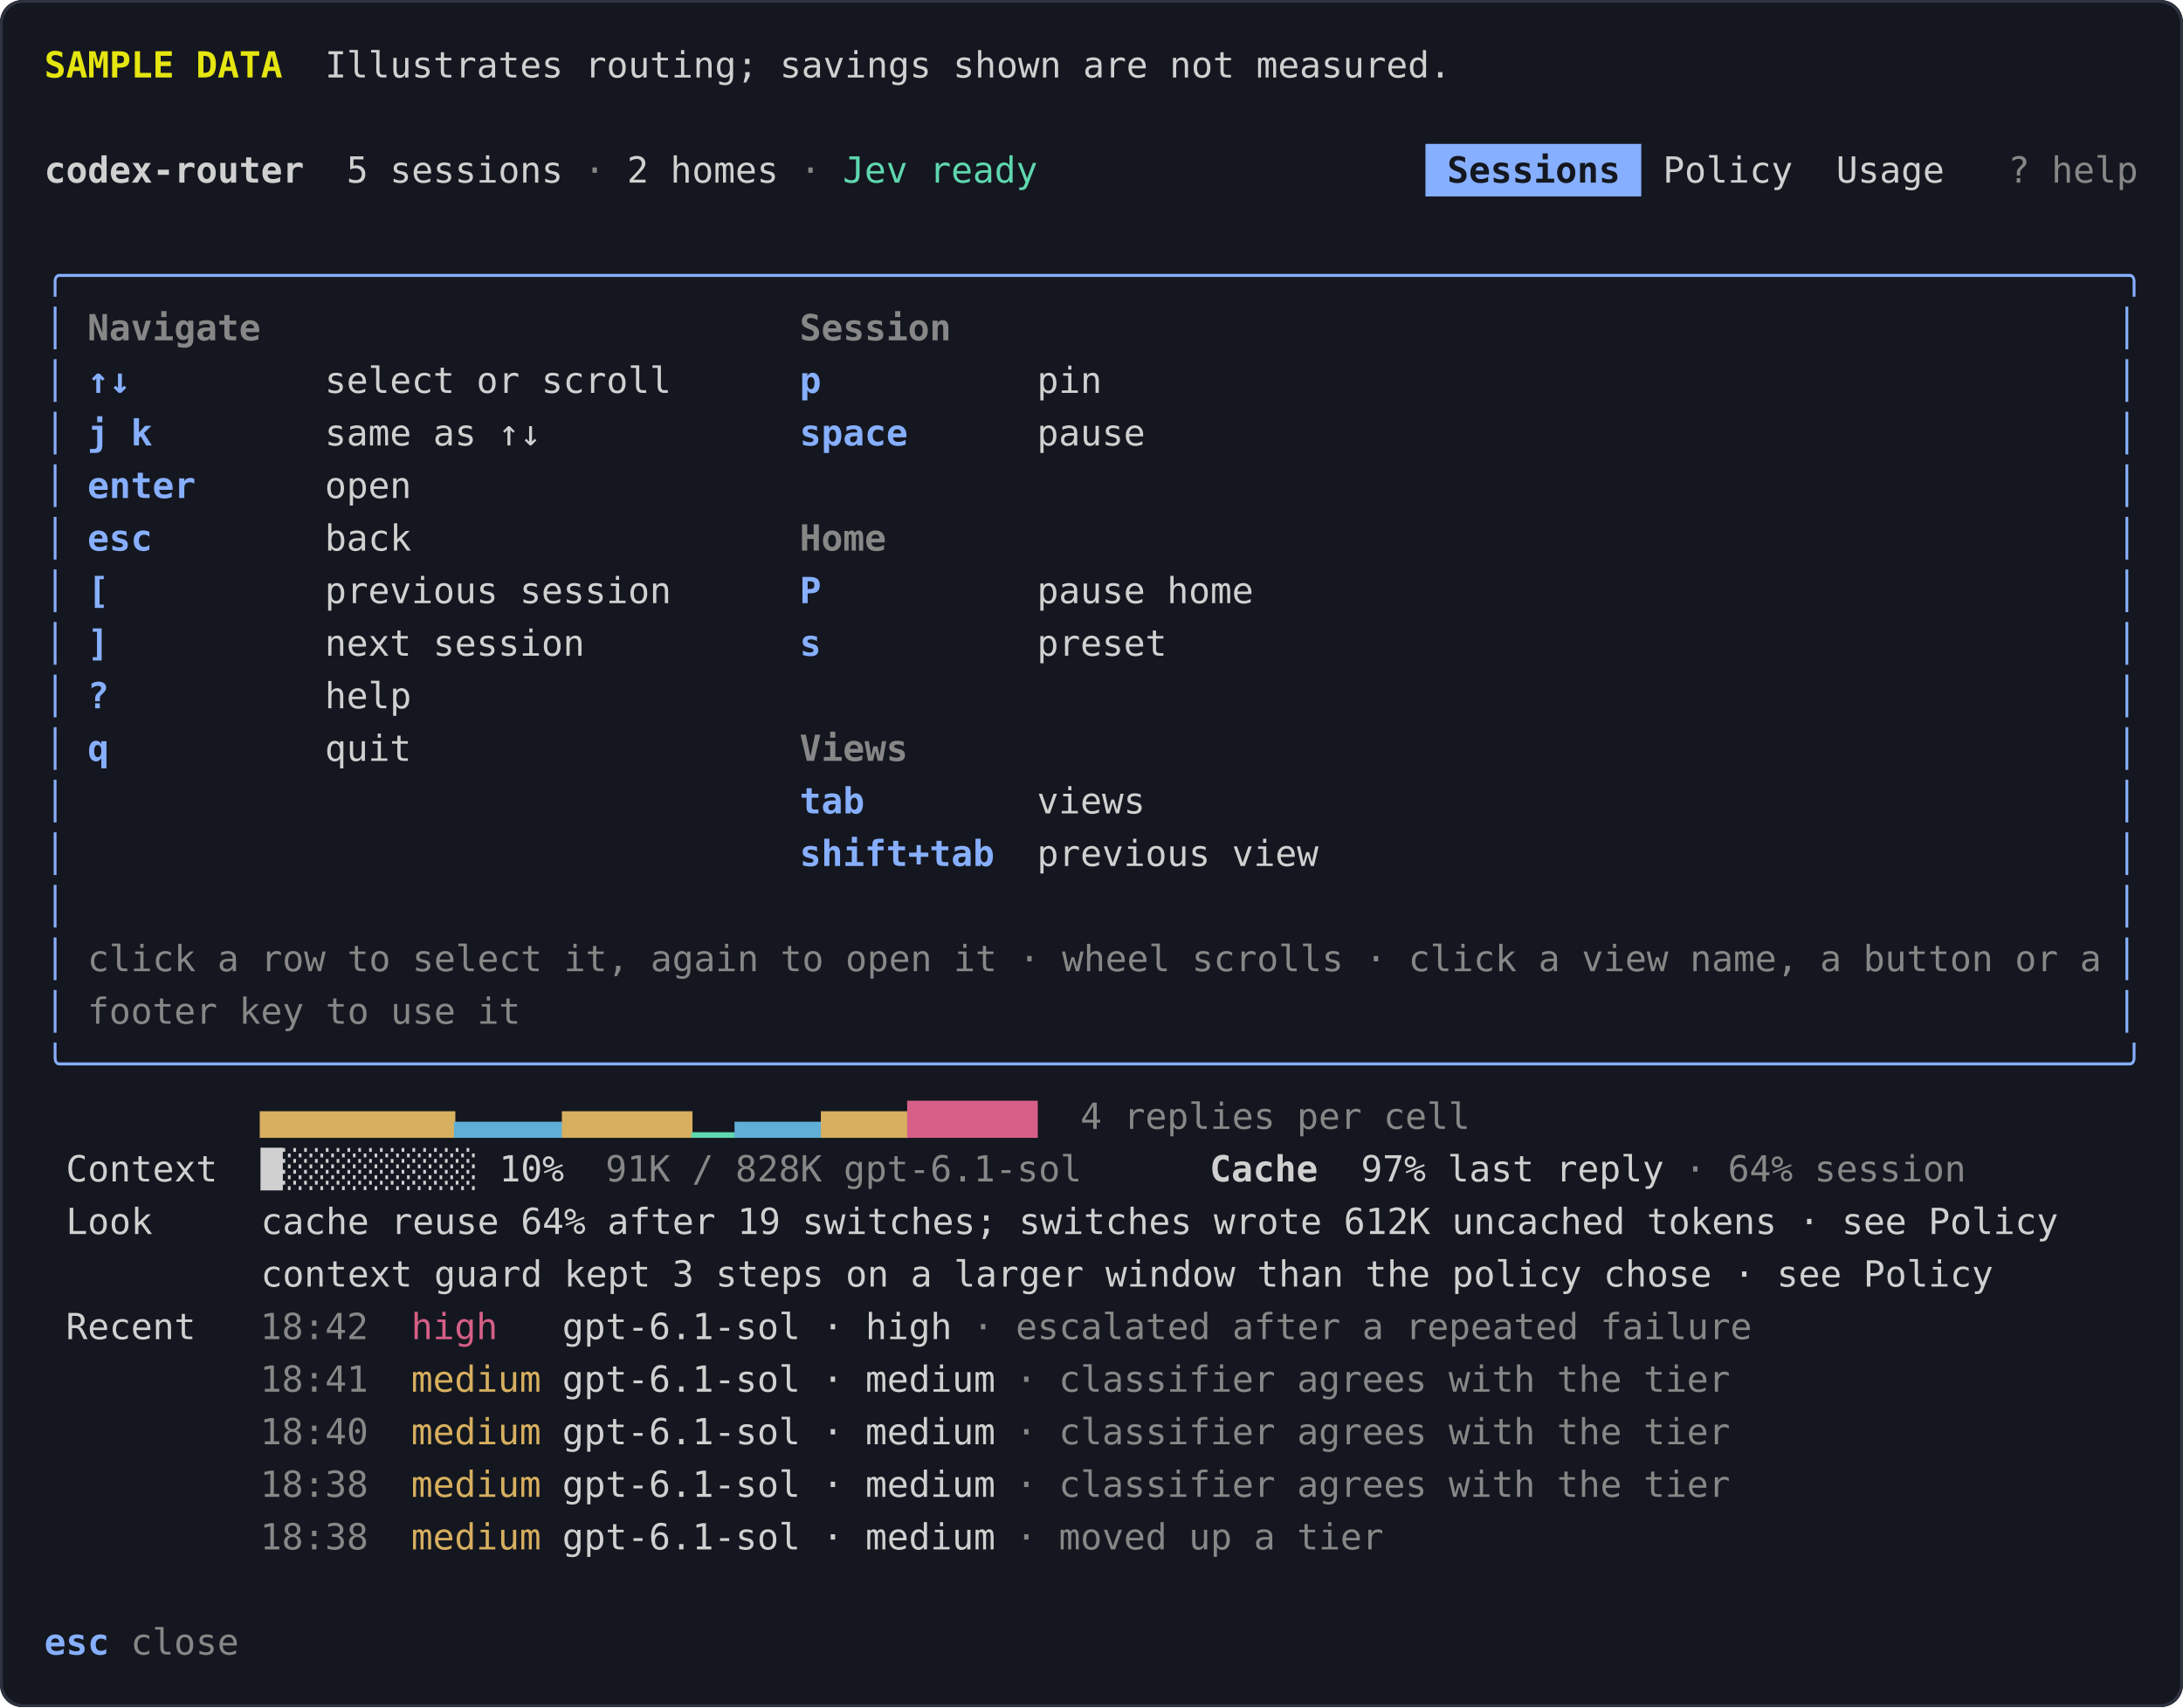
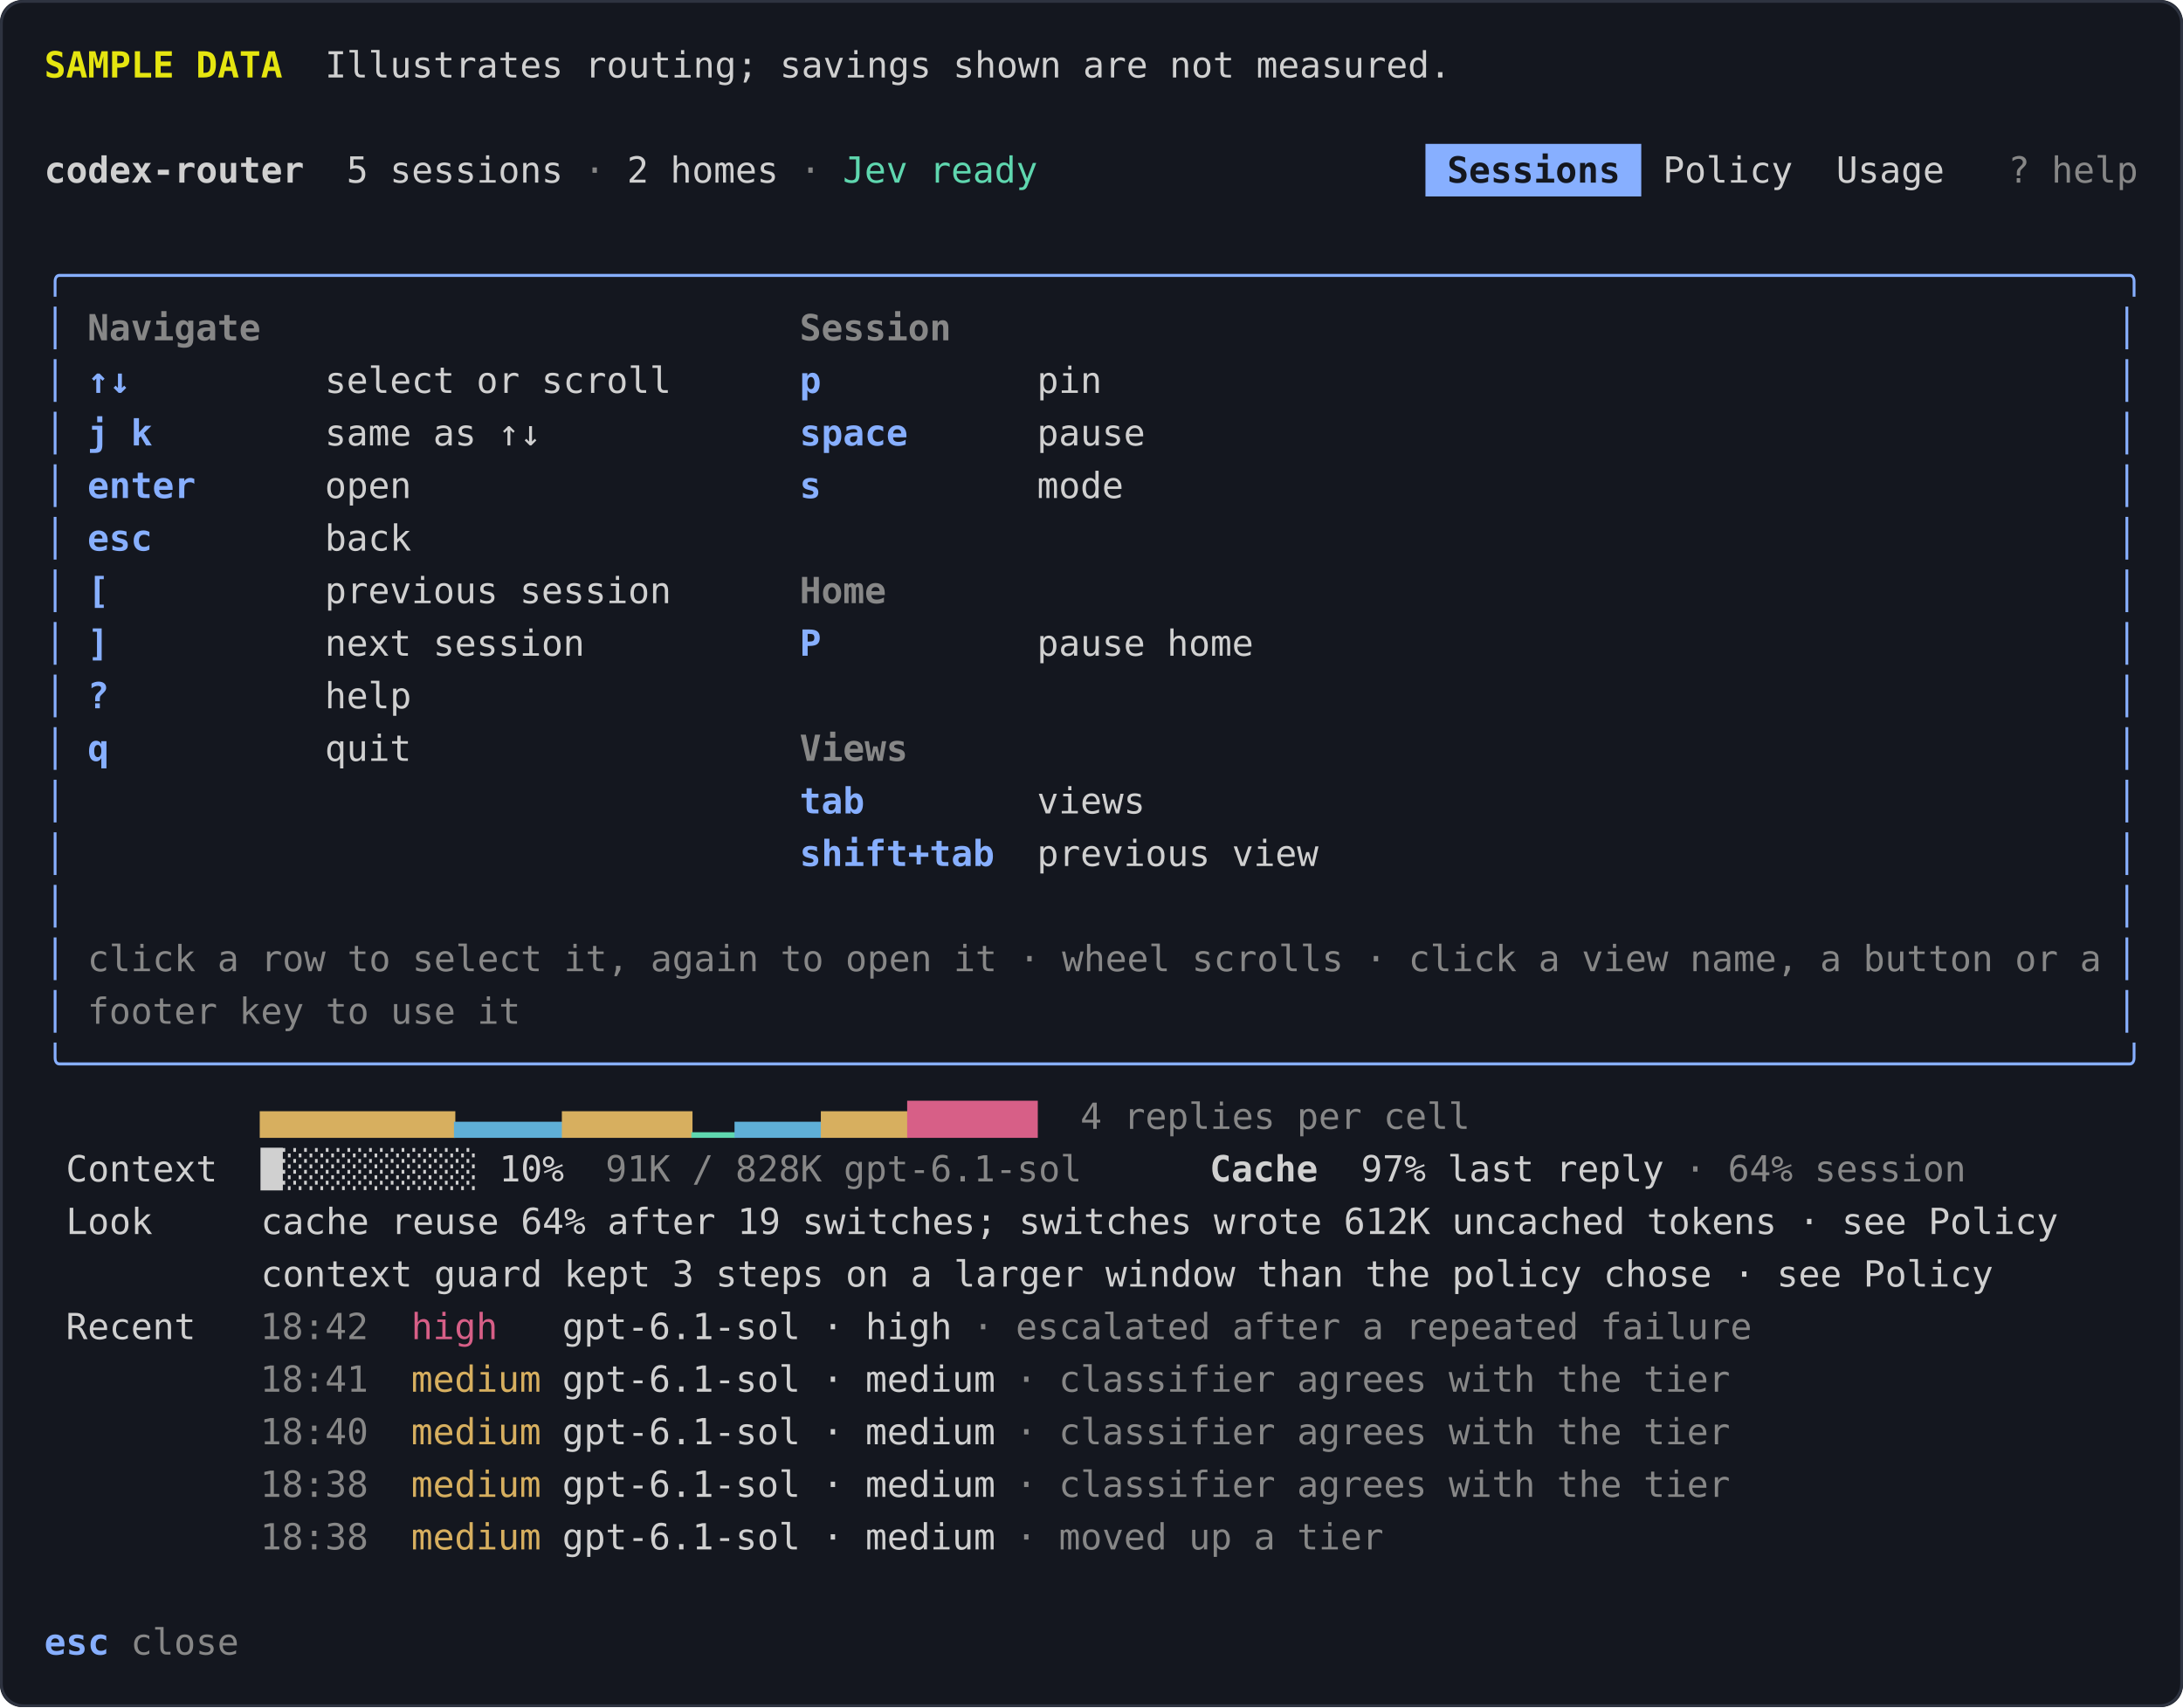
<svg xmlns="http://www.w3.org/2000/svg" viewBox="0 0 789 617" width="789" height="617" role="img" aria-labelledby="title desc">
  <style>text { font-family: ui-monospace, SFMono-Regular, Menlo, Consolas, 'DejaVu Sans Mono', monospace; font-size: 13px; }</style>
  <rect width="789" height="617" rx="8" fill="#14171f" />
  <rect x="0.5" y="0.5" width="788" height="616" rx="8" fill="none" stroke="#2e3340" />
  <text x="16.0" y="28.0" fill="#e5e510" font-weight="700" xml:space="preserve">SAMPLE DATA</text>
  <text x="101.8" y="28.0" fill="#d0d0d0" xml:space="preserve">  Illustrates routing; savings shown are not measured.</text>
  <text x="16.0" y="66.0" fill="#d0d0d0" font-weight="700" xml:space="preserve">codex-router</text>
  <text x="109.6" y="66.0" fill="#d0d0d0" xml:space="preserve">  5 sessions</text>
  <text x="203.2" y="66.0" fill="#878787" xml:space="preserve"> · </text>
  <text x="226.6" y="66.0" fill="#d0d0d0" xml:space="preserve">2 homes</text>
  <text x="281.2" y="66.0" fill="#878787" xml:space="preserve"> · </text>
  <text x="304.6" y="66.0" fill="#5fd7af" xml:space="preserve">Jev ready</text>
  <rect x="515.2" y="52.0" width="78.0" height="19" fill="#87afff" />
  <text x="515.2" y="66.0" fill="#14171f" font-weight="700" xml:space="preserve"> Sessions </text>
  <text x="593.2" y="66.0" fill="#d0d0d0" xml:space="preserve"> Policy  Usage   </text>
  <text x="725.8" y="66.0" fill="#878787" xml:space="preserve">? help</text>
  <text x="16.0" y="104.0" fill="#87afff" xml:space="preserve">╭───────────────────────────────────────────────────────────────────────────────────────────────╮</text>
  <text x="16.0" y="123.0" fill="#87afff" xml:space="preserve">│</text>
  <text x="31.6" y="123.0" fill="#878787" font-weight="700" xml:space="preserve">Navigate</text>
  <text x="289.0" y="123.0" fill="#878787" font-weight="700" xml:space="preserve">Session</text>
  <text x="764.8" y="123.0" fill="#87afff" xml:space="preserve">│</text>
  <text x="16.0" y="142.0" fill="#87afff" xml:space="preserve">│</text>
  <text x="31.6" y="142.0" fill="#87afff" font-weight="700" xml:space="preserve">↑↓         </text>
  <text x="117.4" y="142.0" fill="#d0d0d0" xml:space="preserve">select or scroll      </text>
  <text x="289.0" y="142.0" fill="#87afff" font-weight="700" xml:space="preserve">p          </text>
  <text x="374.8" y="142.0" fill="#d0d0d0" xml:space="preserve">pin                                               </text>
  <text x="764.8" y="142.0" fill="#87afff" xml:space="preserve">│</text>
  <text x="16.0" y="161.0" fill="#87afff" xml:space="preserve">│</text>
  <text x="31.6" y="161.0" fill="#87afff" font-weight="700" xml:space="preserve">j k        </text>
  <text x="117.4" y="161.0" fill="#d0d0d0" xml:space="preserve">same as ↑↓            </text>
  <text x="289.0" y="161.0" fill="#87afff" font-weight="700" xml:space="preserve">space      </text>
  <text x="374.8" y="161.0" fill="#d0d0d0" xml:space="preserve">pause                                             </text>
  <text x="764.8" y="161.0" fill="#87afff" xml:space="preserve">│</text>
  <text x="16.0" y="180.0" fill="#87afff" xml:space="preserve">│</text>
  <text x="31.6" y="180.0" fill="#87afff" font-weight="700" xml:space="preserve">enter      </text>
-   <text x="117.4" y="180.0" fill="#d0d0d0" xml:space="preserve">open                                                                               </text>
+   <text x="117.4" y="180.0" fill="#d0d0d0" xml:space="preserve">open                  </text>
+   <text x="289.0" y="180.0" fill="#87afff" font-weight="700" xml:space="preserve">s          </text>
+   <text x="374.8" y="180.0" fill="#d0d0d0" xml:space="preserve">mode                                              </text>
  <text x="764.8" y="180.0" fill="#87afff" xml:space="preserve">│</text>
  <text x="16.0" y="199.0" fill="#87afff" xml:space="preserve">│</text>
  <text x="31.6" y="199.0" fill="#87afff" font-weight="700" xml:space="preserve">esc        </text>
-   <text x="117.4" y="199.0" fill="#d0d0d0" xml:space="preserve">back                  </text>
-   <text x="289.0" y="199.0" fill="#878787" font-weight="700" xml:space="preserve">Home</text>
+   <text x="117.4" y="199.0" fill="#d0d0d0" xml:space="preserve">back                                                                               </text>
  <text x="764.8" y="199.0" fill="#87afff" xml:space="preserve">│</text>
  <text x="16.0" y="218.0" fill="#87afff" xml:space="preserve">│</text>
  <text x="31.6" y="218.0" fill="#87afff" font-weight="700" xml:space="preserve">[          </text>
  <text x="117.4" y="218.0" fill="#d0d0d0" xml:space="preserve">previous session      </text>
-   <text x="289.0" y="218.0" fill="#87afff" font-weight="700" xml:space="preserve">P          </text>
-   <text x="374.8" y="218.0" fill="#d0d0d0" xml:space="preserve">pause home                                        </text>
+   <text x="289.0" y="218.0" fill="#878787" font-weight="700" xml:space="preserve">Home</text>
  <text x="764.8" y="218.0" fill="#87afff" xml:space="preserve">│</text>
  <text x="16.0" y="237.0" fill="#87afff" xml:space="preserve">│</text>
  <text x="31.6" y="237.0" fill="#87afff" font-weight="700" xml:space="preserve">]          </text>
  <text x="117.4" y="237.0" fill="#d0d0d0" xml:space="preserve">next session          </text>
-   <text x="289.0" y="237.0" fill="#87afff" font-weight="700" xml:space="preserve">s          </text>
-   <text x="374.8" y="237.0" fill="#d0d0d0" xml:space="preserve">preset                                            </text>
+   <text x="289.0" y="237.0" fill="#87afff" font-weight="700" xml:space="preserve">P          </text>
+   <text x="374.8" y="237.0" fill="#d0d0d0" xml:space="preserve">pause home                                        </text>
  <text x="764.8" y="237.0" fill="#87afff" xml:space="preserve">│</text>
  <text x="16.0" y="256.0" fill="#87afff" xml:space="preserve">│</text>
  <text x="31.6" y="256.0" fill="#87afff" font-weight="700" xml:space="preserve">?          </text>
  <text x="117.4" y="256.0" fill="#d0d0d0" xml:space="preserve">help                                                                               </text>
  <text x="764.8" y="256.0" fill="#87afff" xml:space="preserve">│</text>
  <text x="16.0" y="275.0" fill="#87afff" xml:space="preserve">│</text>
  <text x="31.6" y="275.0" fill="#87afff" font-weight="700" xml:space="preserve">q          </text>
  <text x="117.4" y="275.0" fill="#d0d0d0" xml:space="preserve">quit                  </text>
  <text x="289.0" y="275.0" fill="#878787" font-weight="700" xml:space="preserve">Views</text>
  <text x="764.8" y="275.0" fill="#87afff" xml:space="preserve">│</text>
  <text x="16.0" y="294.0" fill="#87afff" xml:space="preserve">│</text>
  <text x="289.0" y="294.0" fill="#87afff" font-weight="700" xml:space="preserve">tab        </text>
  <text x="374.8" y="294.0" fill="#d0d0d0" xml:space="preserve">views                                             </text>
  <text x="764.8" y="294.0" fill="#87afff" xml:space="preserve">│</text>
  <text x="16.0" y="313.0" fill="#87afff" xml:space="preserve">│</text>
  <text x="289.0" y="313.0" fill="#87afff" font-weight="700" xml:space="preserve">shift+tab  </text>
  <text x="374.8" y="313.0" fill="#d0d0d0" xml:space="preserve">previous view                                     </text>
  <text x="764.8" y="313.0" fill="#87afff" xml:space="preserve">│</text>
  <text x="16.0" y="332.0" fill="#87afff" xml:space="preserve">│</text>
  <text x="764.8" y="332.0" fill="#87afff" xml:space="preserve">│</text>
  <text x="16.0" y="351.0" fill="#87afff" xml:space="preserve">│</text>
  <text x="31.6" y="351.0" fill="#878787" xml:space="preserve">click a row to select it, again to open it · wheel scrolls · click a view name, a button or a</text>
  <text x="764.8" y="351.0" fill="#87afff" xml:space="preserve">│</text>
  <text x="16.0" y="370.0" fill="#87afff" xml:space="preserve">│</text>
  <text x="31.6" y="370.0" fill="#878787" xml:space="preserve">footer key to use it</text>
  <text x="764.8" y="370.0" fill="#87afff" xml:space="preserve">│</text>
  <text x="16.0" y="389.0" fill="#87afff" xml:space="preserve">╰───────────────────────────────────────────────────────────────────────────────────────────────╯</text>
  <text x="94.0" y="408.0" fill="#d7af5f" xml:space="preserve">▅▅▅▅▅▅▅▅▅</text>
  <text x="164.2" y="408.0" fill="#5fafd7" xml:space="preserve">▃▃▃▃▃</text>
  <text x="203.2" y="408.0" fill="#d7af5f" xml:space="preserve">▅▅▅▅▅▅</text>
  <text x="250.0" y="408.0" fill="#5fd7af" xml:space="preserve">▁▁</text>
  <text x="265.6" y="408.0" fill="#5fafd7" xml:space="preserve">▃▃▃▃</text>
  <text x="296.8" y="408.0" fill="#d7af5f" xml:space="preserve">▅▅▅▅</text>
  <text x="328.0" y="408.0" fill="#d75f87" xml:space="preserve">▇▇▇▇▇▇</text>
  <text x="374.8" y="408.0" fill="#878787" xml:space="preserve">  4 replies per cell</text>
  <text x="16.0" y="427.0" fill="#d0d0d0" xml:space="preserve"> Context  █░░░░░░░░░ 10%  </text>
  <text x="218.8" y="427.0" fill="#878787" xml:space="preserve">91K / 828K gpt-6.1-sol</text>
  <text x="437.2" y="427.0" fill="#d0d0d0" font-weight="700" xml:space="preserve">Cache</text>
  <text x="476.2" y="427.0" fill="#d0d0d0" xml:space="preserve">  97% last reply</text>
  <text x="601.0" y="427.0" fill="#878787" xml:space="preserve"> · 64% session</text>
  <text x="16.0" y="446.0" fill="#d0d0d0" xml:space="preserve"> Look     cache reuse 64% after 19 switches; switches wrote 612K uncached tokens · see Policy</text>
  <text x="16.0" y="465.0" fill="#d0d0d0" xml:space="preserve">          context guard kept 3 steps on a larger window than the policy chose · see Policy</text>
  <text x="16.0" y="484.0" fill="#d0d0d0" xml:space="preserve"> Recent   </text>
  <text x="94.0" y="484.0" fill="#878787" xml:space="preserve">18:42  </text>
  <text x="148.6" y="484.0" fill="#d75f87" xml:space="preserve">high   </text>
  <text x="203.2" y="484.0" fill="#d0d0d0" xml:space="preserve">gpt-6.1-sol · high</text>
  <text x="343.6" y="484.0" fill="#878787" xml:space="preserve"> · escalated after a repeated failure</text>
  <text x="94.0" y="503.0" fill="#878787" xml:space="preserve">18:41  </text>
  <text x="148.6" y="503.0" fill="#d7af5f" xml:space="preserve">medium </text>
  <text x="203.2" y="503.0" fill="#d0d0d0" xml:space="preserve">gpt-6.1-sol · medium</text>
  <text x="359.2" y="503.0" fill="#878787" xml:space="preserve"> · classifier agrees with the tier</text>
  <text x="94.0" y="522.0" fill="#878787" xml:space="preserve">18:40  </text>
  <text x="148.6" y="522.0" fill="#d7af5f" xml:space="preserve">medium </text>
  <text x="203.2" y="522.0" fill="#d0d0d0" xml:space="preserve">gpt-6.1-sol · medium</text>
  <text x="359.2" y="522.0" fill="#878787" xml:space="preserve"> · classifier agrees with the tier</text>
  <text x="94.0" y="541.0" fill="#878787" xml:space="preserve">18:38  </text>
  <text x="148.6" y="541.0" fill="#d7af5f" xml:space="preserve">medium </text>
  <text x="203.2" y="541.0" fill="#d0d0d0" xml:space="preserve">gpt-6.1-sol · medium</text>
  <text x="359.2" y="541.0" fill="#878787" xml:space="preserve"> · classifier agrees with the tier</text>
  <text x="94.0" y="560.0" fill="#878787" xml:space="preserve">18:38  </text>
  <text x="148.6" y="560.0" fill="#d7af5f" xml:space="preserve">medium </text>
  <text x="203.2" y="560.0" fill="#d0d0d0" xml:space="preserve">gpt-6.1-sol · medium</text>
  <text x="359.2" y="560.0" fill="#878787" xml:space="preserve"> · moved up a tier</text>
  <text x="16.0" y="598.0" fill="#87afff" font-weight="700" xml:space="preserve">esc</text>
  <text x="39.4" y="598.0" fill="#878787" xml:space="preserve"> close</text>
</svg>
